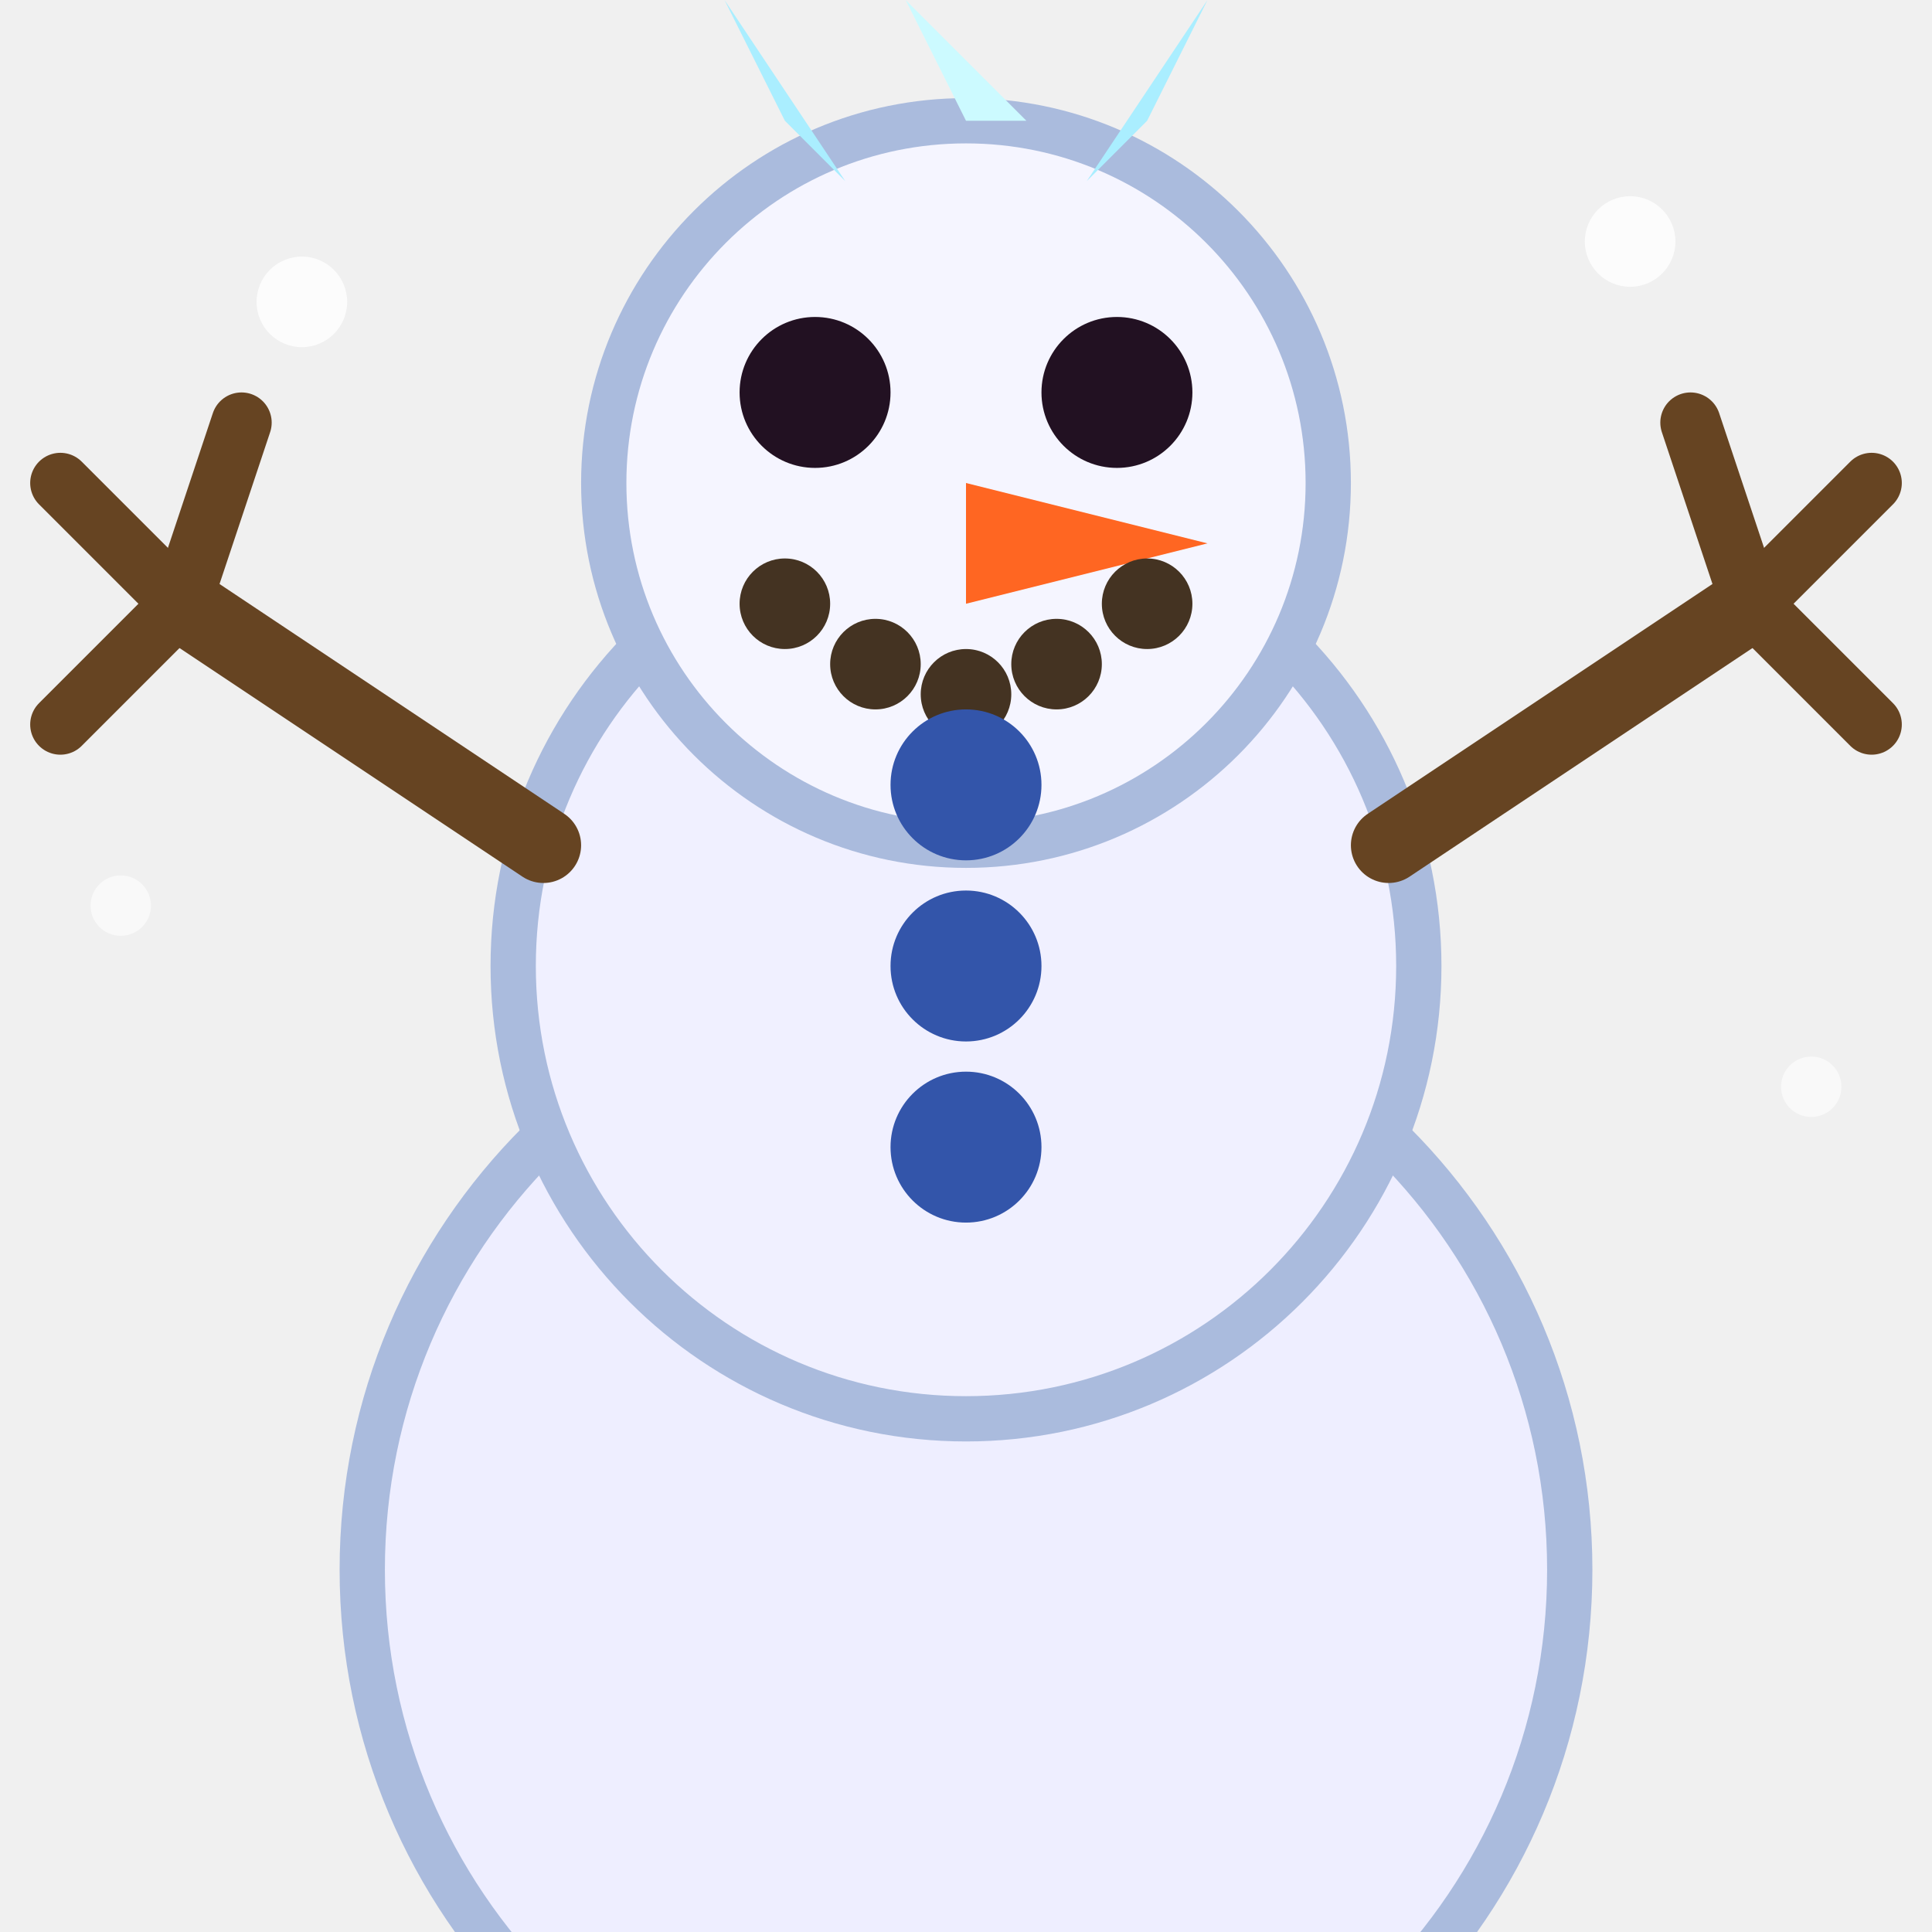
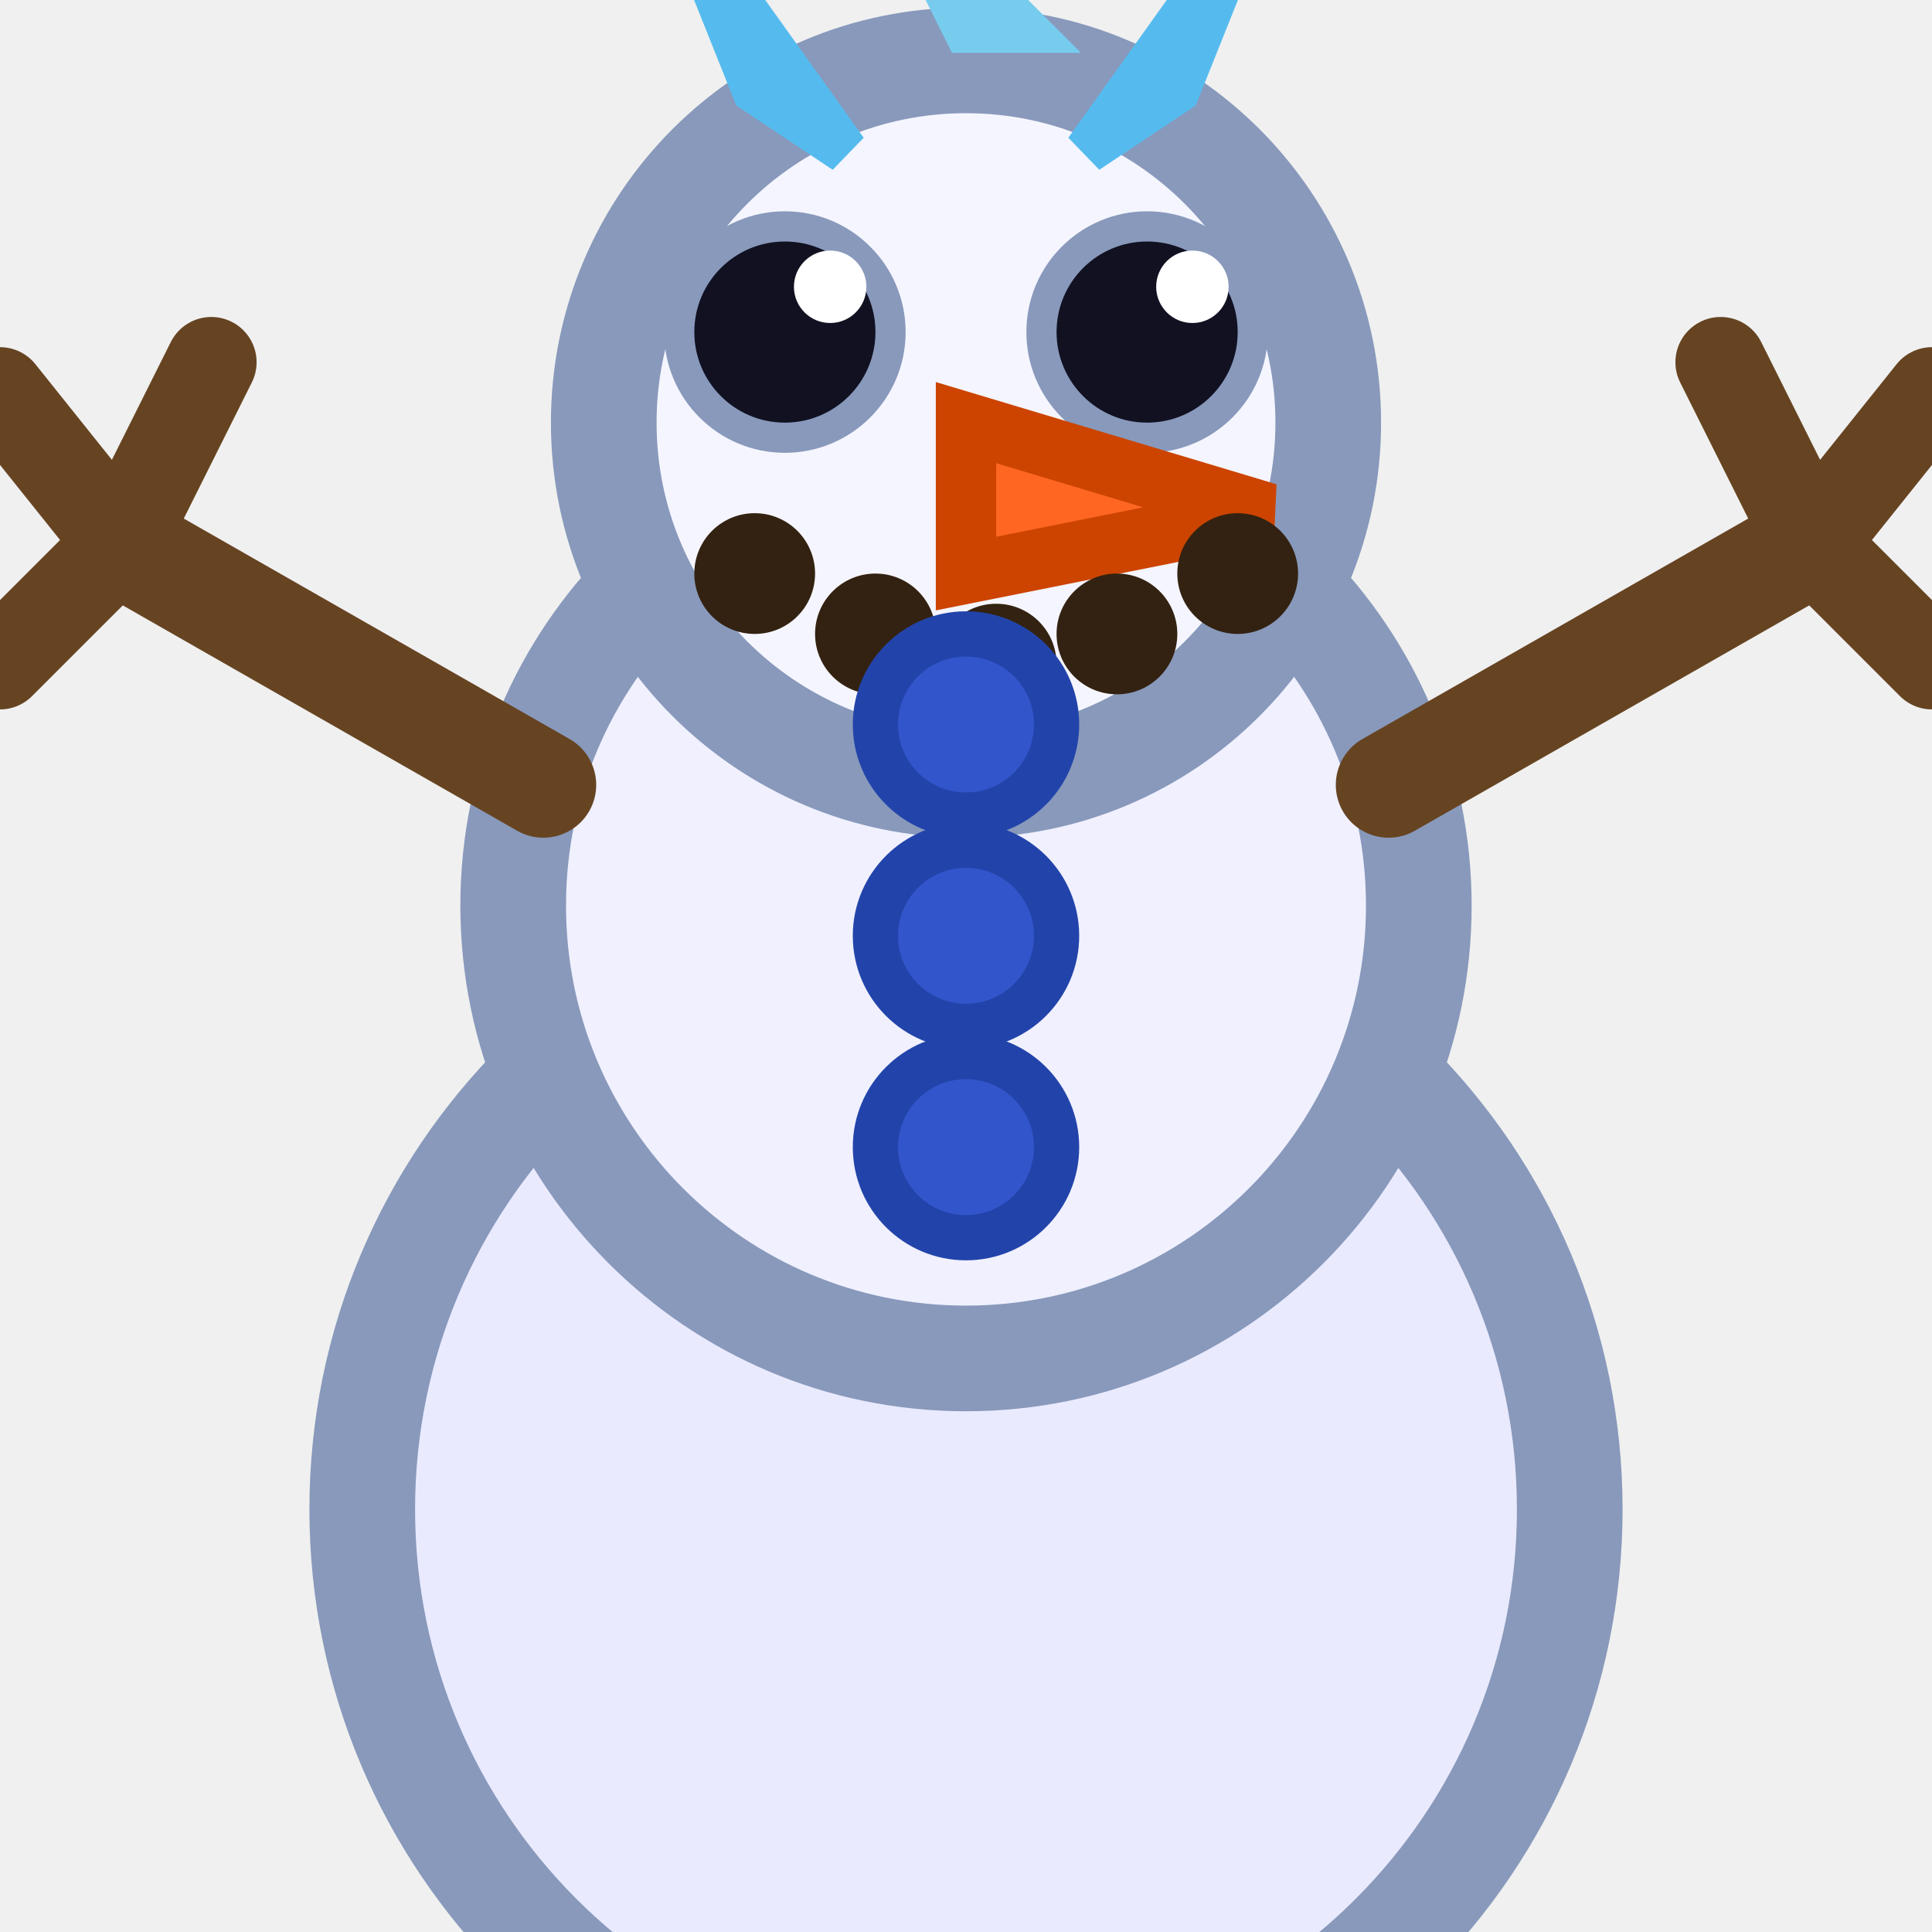
<svg xmlns="http://www.w3.org/2000/svg" viewBox="0 0 64 64">
-   <circle cx="32" cy="52" r="20" fill="#EEEEFF" />
-   <circle cx="32" cy="52" r="20" fill="none" stroke="#AABBDD" stroke-width="1.5" />
-   <circle cx="32" cy="32" r="15" fill="#F0F0FF" />
-   <circle cx="32" cy="32" r="15" fill="none" stroke="#AABBDD" stroke-width="1.5" />
-   <circle cx="32" cy="16" r="12" fill="#F5F5FF" />
-   <circle cx="32" cy="16" r="12" fill="none" stroke="#AABBDD" stroke-width="1.5" />
-   <circle cx="27" cy="13" r="2.5" fill="#221122" />
-   <circle cx="37" cy="13" r="2.5" fill="#221122" />
-   <polygon points="32,16 40,18 32,20" fill="#FF6622" />
-   <circle cx="26" cy="20" r="1.5" fill="#443322" />
-   <circle cx="29" cy="22" r="1.5" fill="#443322" />
-   <circle cx="32" cy="23" r="1.5" fill="#443322" />
-   <circle cx="35" cy="22" r="1.5" fill="#443322" />
-   <circle cx="38" cy="20" r="1.5" fill="#443322" />
-   <line x1="18" y1="28" x2="6" y2="20" stroke="#664422" stroke-width="2.5" stroke-linecap="round" />
-   <line x1="46" y1="28" x2="58" y2="20" stroke="#664422" stroke-width="2.5" stroke-linecap="round" />
-   <line x1="6" y1="20" x2="2" y2="16" stroke="#664422" stroke-width="2" stroke-linecap="round" />
-   <line x1="6" y1="20" x2="2" y2="24" stroke="#664422" stroke-width="2" stroke-linecap="round" />
-   <line x1="6" y1="20" x2="8" y2="14" stroke="#664422" stroke-width="2" stroke-linecap="round" />
-   <line x1="58" y1="20" x2="62" y2="16" stroke="#664422" stroke-width="2" stroke-linecap="round" />
-   <line x1="58" y1="20" x2="62" y2="24" stroke="#664422" stroke-width="2" stroke-linecap="round" />
-   <line x1="58" y1="20" x2="56" y2="14" stroke="#664422" stroke-width="2" stroke-linecap="round" />
-   <circle cx="32" cy="26" r="2.5" fill="#3355AA" />
-   <circle cx="32" cy="32" r="2.5" fill="#3355AA" />
-   <circle cx="32" cy="38" r="2.5" fill="#3355AA" />
-   <polygon points="26,4  24,0  28,6" fill="#AAEEFF" />
-   <polygon points="38,4  40,0  36,6" fill="#AAEEFF" />
-   <polygon points="32,4  30,0  34,4" fill="#CCFAFF" />
-   <circle cx="10" cy="10" r="1.5" fill="white" opacity="0.8" />
-   <circle cx="54" cy="8" r="1.5" fill="white" opacity="0.8" />
-   <circle cx="4" cy="30" r="1" fill="white" opacity="0.6" />
-   <circle cx="60" cy="36" r="1" fill="white" opacity="0.6" />
+   <circle cx="32" cy="50" r="20" fill="#EAEAFF" stroke="#8899BB" stroke-width="3.5" />
+   <circle cx="32" cy="30" r="15" fill="#F0F0FF" stroke="#8899BB" stroke-width="3.5" />
+   <circle cx="32" cy="14" r="12" fill="#F5F5FF" stroke="#8899BB" stroke-width="3.5" />
+   <circle cx="26" cy="11" r="3.5" fill="#111122" stroke="#8899BB" stroke-width="1" />
+   <circle cx="38" cy="11" r="3.5" fill="#111122" stroke="#8899BB" stroke-width="1" />
+   <circle cx="27.5" cy="9.5" r="1.2" fill="white" />
+   <circle cx="39.5" cy="9.5" r="1.2" fill="white" />
+   <polygon points="32,14 42,17 32,19" fill="#FF6622" stroke="#CC4400" stroke-width="2" />
+   <circle cx="25" cy="19" r="2" fill="#332211" />
+   <circle cx="29" cy="21" r="2" fill="#332211" />
+   <circle cx="33" cy="22" r="2" fill="#332211" />
+   <circle cx="37" cy="21" r="2" fill="#332211" />
+   <circle cx="41" cy="19" r="2" fill="#332211" />
+   <line x1="18" y1="26" x2="4" y2="18" stroke="#664422" stroke-width="3.5" stroke-linecap="round" />
+   <line x1="46" y1="26" x2="60" y2="18" stroke="#664422" stroke-width="3.5" stroke-linecap="round" />
+   <line x1="4" y1="18" x2="0" y2="13" stroke="#664422" stroke-width="3" stroke-linecap="round" />
+   <line x1="4" y1="18" x2="0" y2="22" stroke="#664422" stroke-width="3" stroke-linecap="round" />
+   <line x1="4" y1="18" x2="7" y2="12" stroke="#664422" stroke-width="3" stroke-linecap="round" />
+   <line x1="60" y1="18" x2="64" y2="13" stroke="#664422" stroke-width="3" stroke-linecap="round" />
+   <line x1="60" y1="18" x2="64" y2="22" stroke="#664422" stroke-width="3" stroke-linecap="round" />
+   <line x1="60" y1="18" x2="57" y2="12" stroke="#664422" stroke-width="3" stroke-linecap="round" />
+   <circle cx="32" cy="24" r="3" fill="#3355CC" stroke="#2244AA" stroke-width="1.5" />
+   <circle cx="32" cy="31" r="3" fill="#3355CC" stroke="#2244AA" stroke-width="1.5" />
+   <circle cx="32" cy="38" r="3" fill="#3355CC" stroke="#2244AA" stroke-width="1.5" />
+   <polygon points="25,3 23,-2 28,5" fill="#AAEEFF" stroke="#55BBEE" stroke-width="1.5" />
+   <polygon points="39,3 41,-2 36,5" fill="#AAEEFF" stroke="#55BBEE" stroke-width="1.5" />
+   <polygon points="32,1 30,-3 34,1" fill="#CCFAFF" stroke="#77CCEE" stroke-width="1.5" />
</svg>
